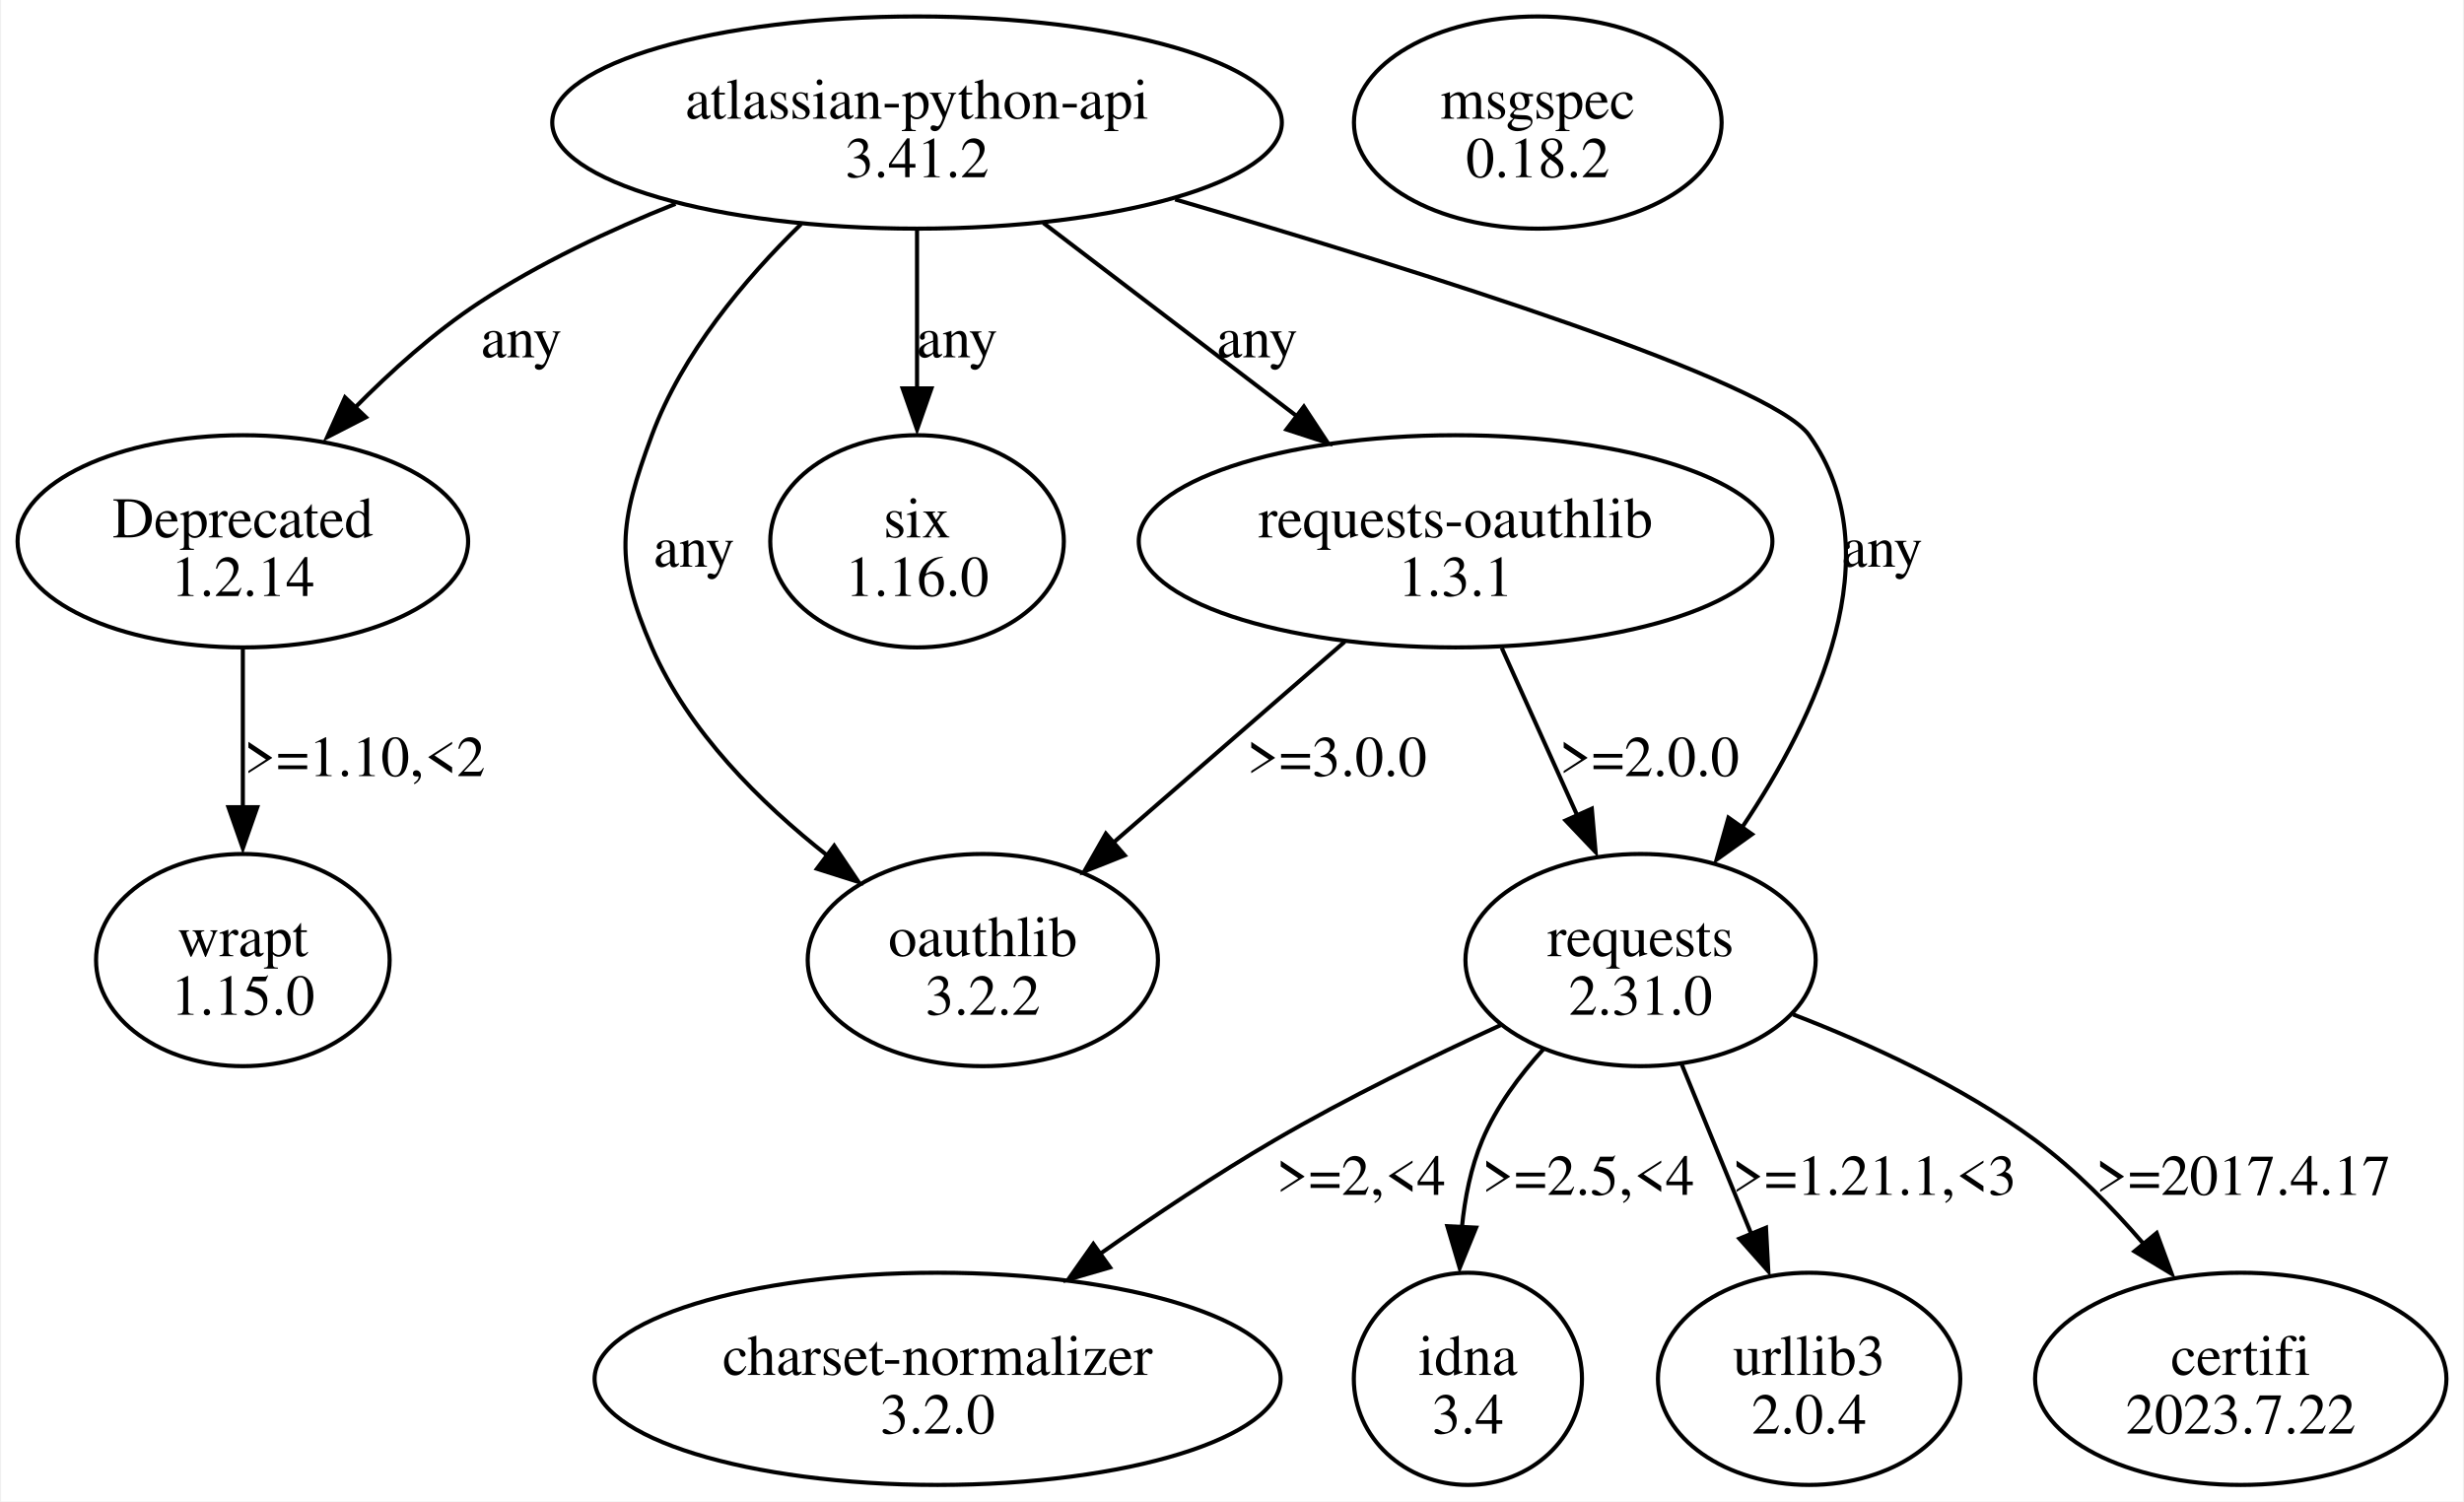
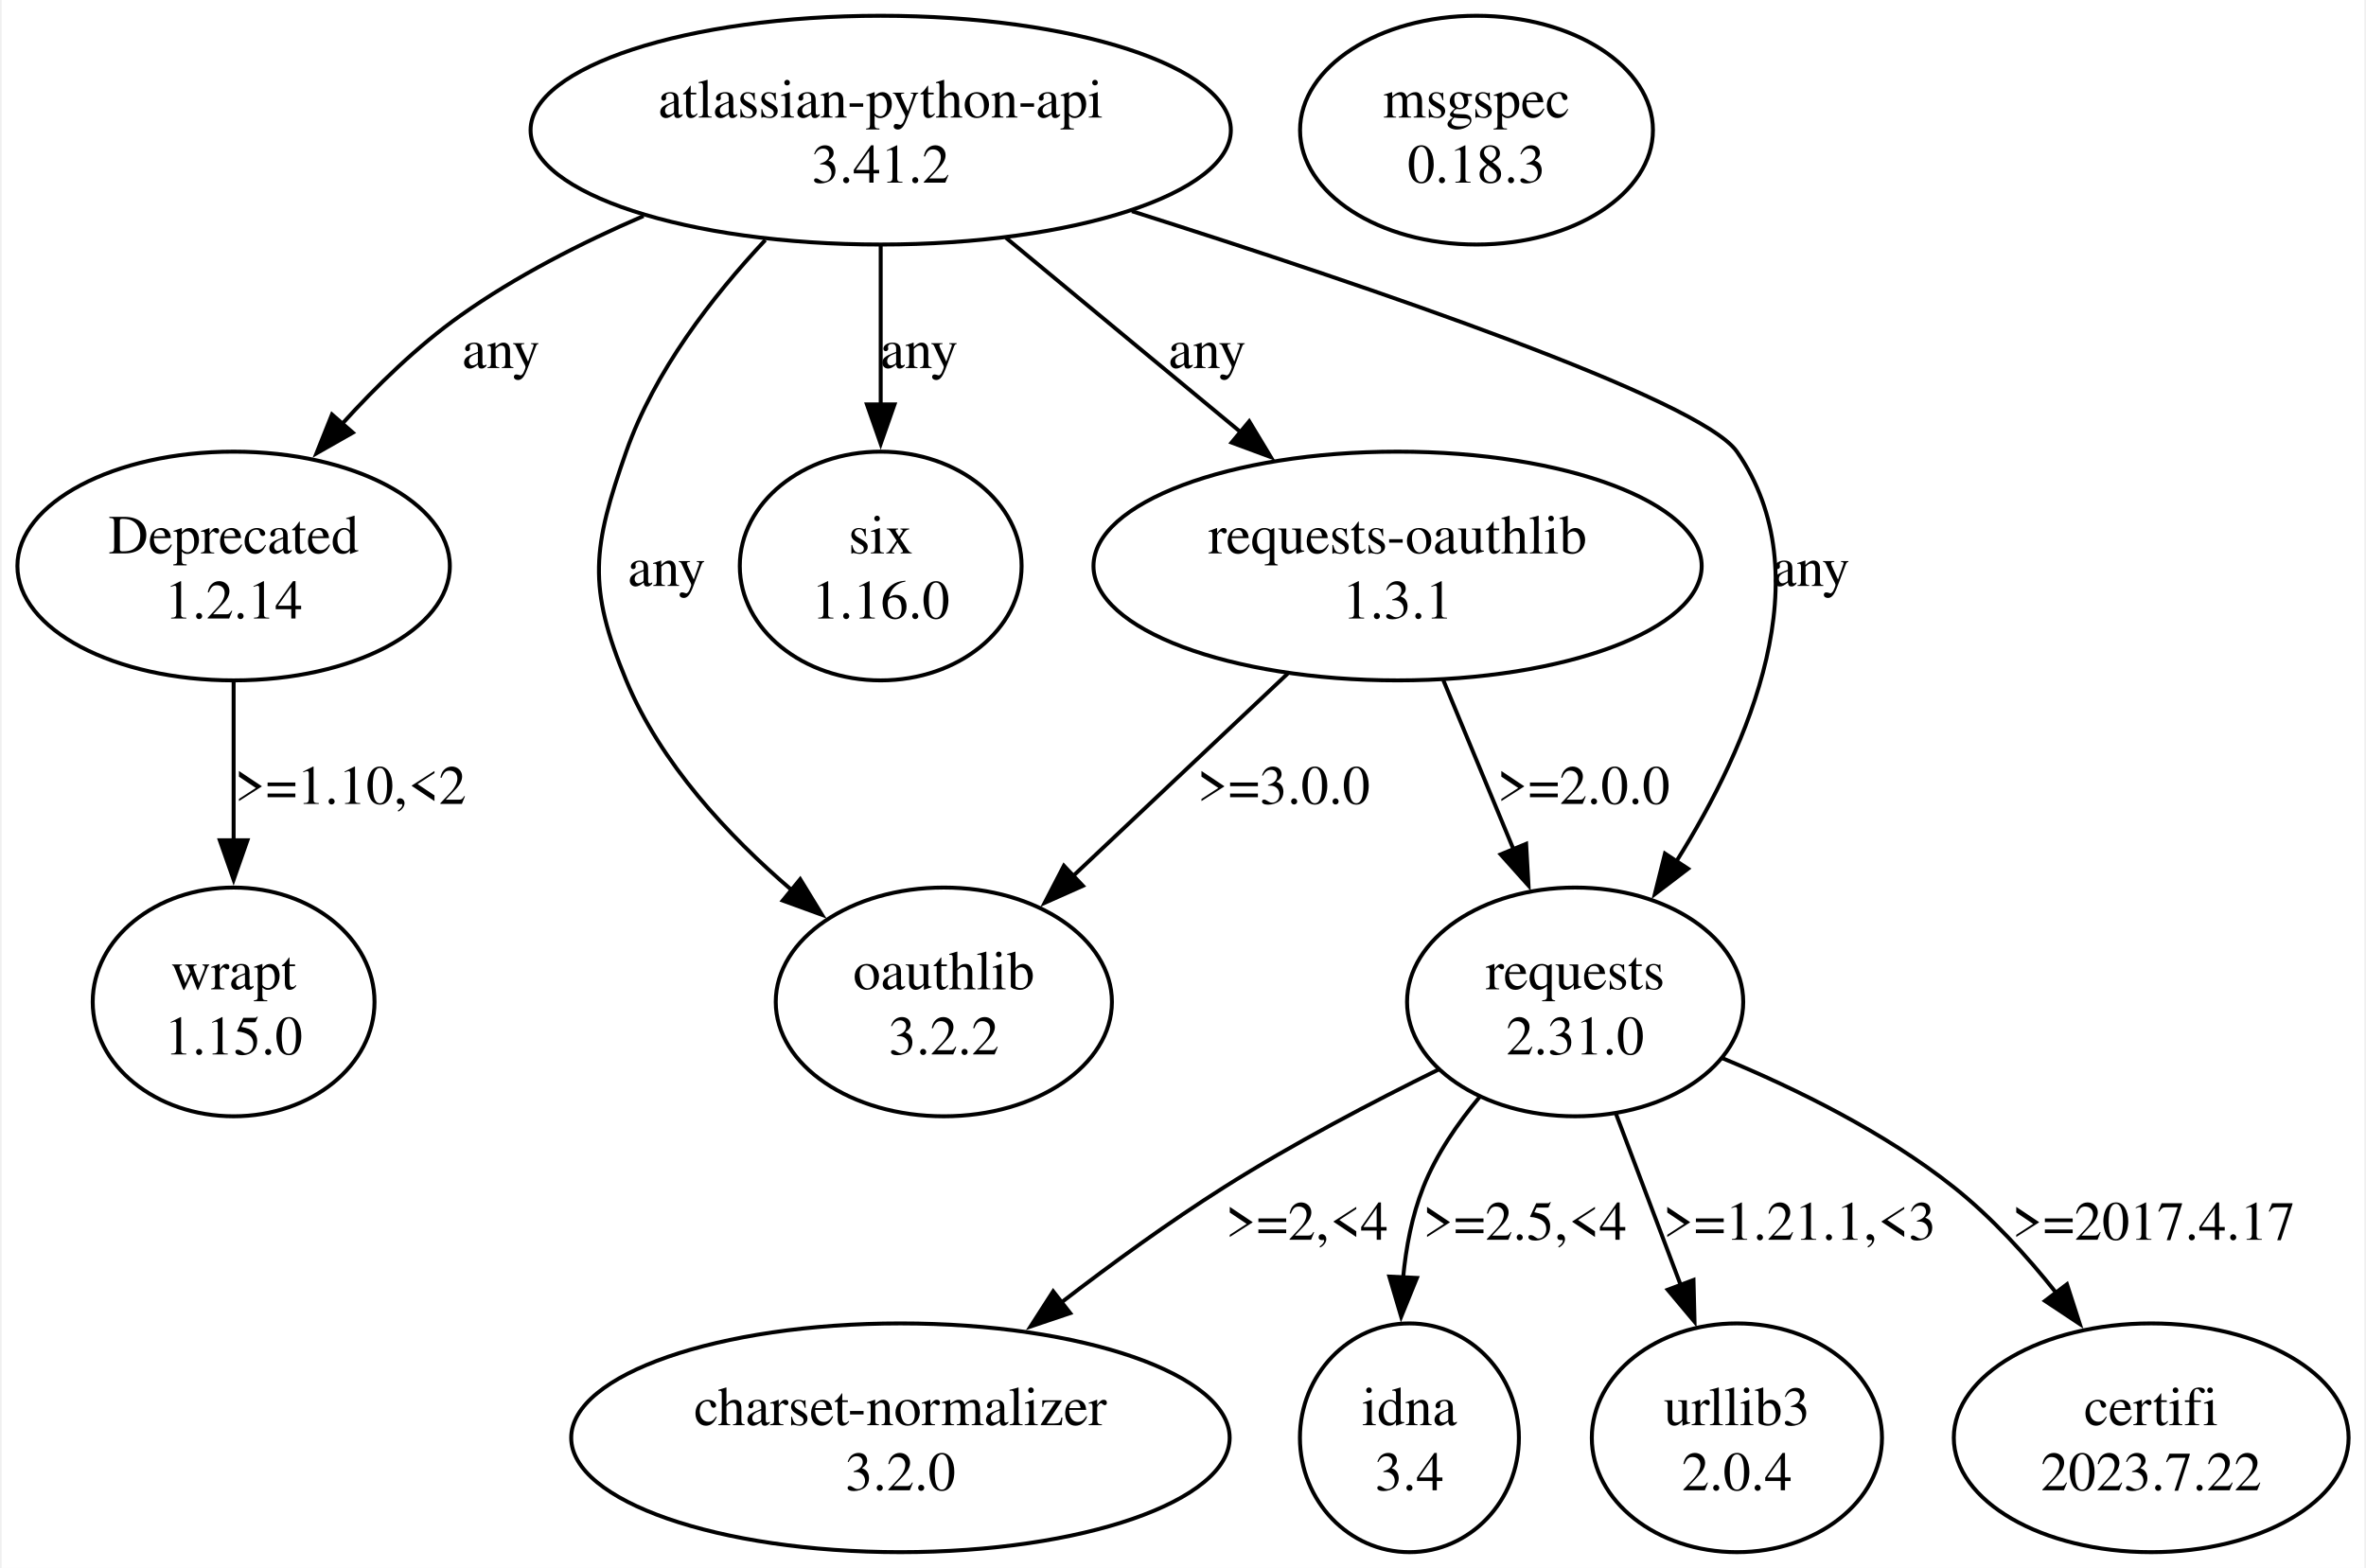
- <svg xmlns="http://www.w3.org/2000/svg" width="599pt" height="365pt" viewBox="0.00 0.00 598.83 365.23">
-   <g id="graph0" class="graph" transform="scale(1 1) rotate(0) translate(4 361.23)">
-     <polygon fill="white" stroke="none" points="-4,4 -4,-361.23 594.83,-361.23 594.83,4 -4,4" />
+ <svg xmlns="http://www.w3.org/2000/svg" width="599pt" height="397pt" viewBox="0.00 0.00 598.83 397.43">
+   <g id="graph0" class="graph" transform="scale(1 1) rotate(0) translate(4 393.43)">
+     <polygon fill="white" stroke="none" points="-4,4 -4,-393.43 594.83,-393.43 594.83,4 -4,4" />
    <g id="node1" class="node">
-       <ellipse fill="none" stroke="black" cx="218.8" cy="-331.42" rx="88.74" ry="25.81" />
-       <text text-anchor="middle" x="218.8" y="-332.37" font-family="Times,serif" font-size="14.00">atlassian-python-api</text>
-       <text text-anchor="middle" x="218.8" y="-318.12" font-family="Times,serif" font-size="14.00">3.41.2</text>
+       <ellipse fill="none" stroke="black" cx="218.8" cy="-360.44" rx="88.74" ry="28.99" />
+       <text text-anchor="middle" x="218.8" y="-363.64" font-family="Times,serif" font-size="14.00">atlassian-python-api</text>
+       <text text-anchor="middle" x="218.8" y="-347.14" font-family="Times,serif" font-size="14.00">3.41.2</text>
    </g>
    <g id="node2" class="node">
-       <ellipse fill="none" stroke="black" cx="54.8" cy="-229.55" rx="54.8" ry="25.81" />
-       <text text-anchor="middle" x="54.8" y="-230.5" font-family="Times,serif" font-size="14.00">Deprecated</text>
-       <text text-anchor="middle" x="54.8" y="-216.25" font-family="Times,serif" font-size="14.00">1.2.14</text>
+       <ellipse fill="none" stroke="black" cx="54.8" cy="-249.96" rx="54.8" ry="28.99" />
+       <text text-anchor="middle" x="54.8" y="-253.16" font-family="Times,serif" font-size="14.00">Deprecated</text>
+       <text text-anchor="middle" x="54.8" y="-236.66" font-family="Times,serif" font-size="14.00">1.2.14</text>
    </g>
    <g id="edge1" class="edge">
-       <path fill="none" stroke="black" d="M160.05,-311.65C143.92,-305.22 126.87,-297.19 112.3,-287.61 101.4,-280.43 90.84,-270.96 81.81,-261.8" />
-       <polygon fill="black" stroke="black" points="84.73,-259.73 75.31,-254.89 79.65,-264.56 84.73,-259.73" />
-       <text text-anchor="middle" x="122.55" y="-274.31" font-family="Times,serif" font-size="14.00">any</text>
+       <path fill="none" stroke="black" d="M158.69,-338.68C142.88,-331.86 126.34,-323.42 112.3,-313.45 101.42,-305.73 91.05,-295.65 82.18,-285.86" />
+       <polygon fill="black" stroke="black" points="85.01,-283.77 75.8,-278.53 79.73,-288.37 85.01,-283.77" />
+       <text text-anchor="middle" x="122.55" y="-300.15" font-family="Times,serif" font-size="14.00">any</text>
    </g>
    <g id="node3" class="node">
-       <ellipse fill="none" stroke="black" cx="394.8" cy="-127.68" rx="42.6" ry="25.81" />
-       <text text-anchor="middle" x="394.8" y="-128.63" font-family="Times,serif" font-size="14.00">requests</text>
-       <text text-anchor="middle" x="394.8" y="-114.38" font-family="Times,serif" font-size="14.00">2.31.0</text>
+       <ellipse fill="none" stroke="black" cx="394.8" cy="-139.47" rx="42.6" ry="28.99" />
+       <text text-anchor="middle" x="394.8" y="-142.67" font-family="Times,serif" font-size="14.00">requests</text>
+       <text text-anchor="middle" x="394.8" y="-126.17" font-family="Times,serif" font-size="14.00">2.31.0</text>
    </g>
    <g id="edge2" class="edge">
-       <path fill="none" stroke="black" d="M281.58,-312.72C342.28,-294.99 426.45,-268.49 435.8,-255.36 456.28,-226.6 437.73,-187.06 419.43,-159.85" />
-       <polygon fill="black" stroke="black" points="421.91,-158.29 413.29,-152.12 416.18,-162.32 421.91,-158.29" />
-       <text text-anchor="middle" x="453.55" y="-223.37" font-family="Times,serif" font-size="14.00">any</text>
+       <path fill="none" stroke="black" d="M282.46,-339.9C343.12,-320.64 426.56,-292.22 435.8,-278.95 457.54,-247.7 439.07,-204.8 420.44,-175.07" />
+       <polygon fill="black" stroke="black" points="423.42,-173.23 415,-166.8 417.57,-177.08 423.42,-173.23" />
+       <text text-anchor="middle" x="454.55" y="-244.91" font-family="Times,serif" font-size="14.00">any</text>
    </g>
    <g id="node4" class="node">
-       <ellipse fill="none" stroke="black" cx="218.8" cy="-229.55" rx="35.71" ry="25.81" />
-       <text text-anchor="middle" x="218.8" y="-230.5" font-family="Times,serif" font-size="14.00">six</text>
-       <text text-anchor="middle" x="218.8" y="-216.25" font-family="Times,serif" font-size="14.00">1.16.0</text>
+       <ellipse fill="none" stroke="black" cx="218.8" cy="-249.96" rx="35.71" ry="28.99" />
+       <text text-anchor="middle" x="218.8" y="-253.16" font-family="Times,serif" font-size="14.00">six</text>
+       <text text-anchor="middle" x="218.8" y="-236.66" font-family="Times,serif" font-size="14.00">1.16.0</text>
    </g>
    <g id="edge3" class="edge">
-       <path fill="none" stroke="black" d="M218.8,-305.21C218.8,-293.51 218.8,-279.37 218.8,-266.56" />
-       <polygon fill="black" stroke="black" points="222.3,-266.74 218.8,-256.74 215.3,-266.74 222.3,-266.74" />
-       <text text-anchor="middle" x="228.55" y="-274.31" font-family="Times,serif" font-size="14.00">any</text>
+       <path fill="none" stroke="black" d="M218.8,-331.22C218.8,-318.89 218.8,-304.2 218.8,-290.78" />
+       <polygon fill="black" stroke="black" points="222.3,-290.93 218.8,-280.93 215.3,-290.93 222.3,-290.93" />
+       <text text-anchor="middle" x="228.55" y="-300.15" font-family="Times,serif" font-size="14.00">any</text>
    </g>
    <g id="node5" class="node">
-       <ellipse fill="none" stroke="black" cx="234.8" cy="-127.68" rx="42.6" ry="25.81" />
-       <text text-anchor="middle" x="234.8" y="-128.63" font-family="Times,serif" font-size="14.00">oauthlib</text>
-       <text text-anchor="middle" x="234.8" y="-114.38" font-family="Times,serif" font-size="14.00">3.2.2</text>
+       <ellipse fill="none" stroke="black" cx="234.8" cy="-139.47" rx="42.6" ry="28.99" />
+       <text text-anchor="middle" x="234.8" y="-142.67" font-family="Times,serif" font-size="14.00">oauthlib</text>
+       <text text-anchor="middle" x="234.8" y="-126.17" font-family="Times,serif" font-size="14.00">3.2.2</text>
    </g>
    <g id="edge4" class="edge">
-       <path fill="none" stroke="black" d="M190.61,-306.73C176.82,-293.27 161.65,-275.17 154.3,-255.36 146.33,-233.84 145.15,-224.78 154.3,-203.74 163.19,-183.29 180.7,-165.9 197.12,-153.01" />
-       <polygon fill="black" stroke="black" points="198.65,-155.49 204.56,-146.69 194.45,-149.89 198.65,-155.49" />
-       <text text-anchor="middle" x="164.55" y="-223.37" font-family="Times,serif" font-size="14.00">any</text>
+       <path fill="none" stroke="black" d="M189.56,-332.59C176.04,-318.18 161.42,-299.22 154.3,-278.95 145.76,-254.63 144.44,-244.77 154.3,-220.97 162.98,-200.01 180.05,-181.67 196.25,-167.81" />
+       <polygon fill="black" stroke="black" points="198.4,-170.58 203.93,-161.54 193.97,-165.16 198.4,-170.58" />
+       <text text-anchor="middle" x="164.55" y="-244.91" font-family="Times,serif" font-size="14.00">any</text>
    </g>
    <g id="node6" class="node">
-       <ellipse fill="none" stroke="black" cx="349.8" cy="-229.55" rx="77.07" ry="25.81" />
-       <text text-anchor="middle" x="349.8" y="-230.5" font-family="Times,serif" font-size="14.00">requests-oauthlib</text>
-       <text text-anchor="middle" x="349.8" y="-216.25" font-family="Times,serif" font-size="14.00">1.3.1</text>
+       <ellipse fill="none" stroke="black" cx="349.8" cy="-249.96" rx="77.07" ry="28.99" />
+       <text text-anchor="middle" x="349.8" y="-253.16" font-family="Times,serif" font-size="14.00">requests-oauthlib</text>
+       <text text-anchor="middle" x="349.8" y="-236.66" font-family="Times,serif" font-size="14.00">1.3.1</text>
    </g>
    <g id="edge5" class="edge">
-       <path fill="none" stroke="black" d="M249.51,-307C267.88,-293 291.38,-275.09 311.01,-260.12" />
-       <polygon fill="black" stroke="black" points="312.9,-262.32 318.73,-253.47 308.66,-256.75 312.9,-262.32" />
-       <text text-anchor="middle" x="301.55" y="-274.31" font-family="Times,serif" font-size="14.00">any</text>
+       <path fill="none" stroke="black" d="M250.51,-333.18C268.42,-318.35 290.98,-299.67 310.06,-283.87" />
+       <polygon fill="black" stroke="black" points="312.2,-286.64 317.67,-277.57 307.73,-281.25 312.2,-286.64" />
+       <text text-anchor="middle" x="301.55" y="-300.15" font-family="Times,serif" font-size="14.00">any</text>
    </g>
    <g id="node11" class="node">
-       <ellipse fill="none" stroke="black" cx="54.8" cy="-127.68" rx="35.71" ry="25.81" />
-       <text text-anchor="middle" x="54.8" y="-128.63" font-family="Times,serif" font-size="14.00">wrapt</text>
-       <text text-anchor="middle" x="54.8" y="-114.38" font-family="Times,serif" font-size="14.00">1.15.0</text>
+       <ellipse fill="none" stroke="black" cx="54.8" cy="-139.47" rx="35.71" ry="28.99" />
+       <text text-anchor="middle" x="54.8" y="-142.67" font-family="Times,serif" font-size="14.00">wrapt</text>
+       <text text-anchor="middle" x="54.8" y="-126.17" font-family="Times,serif" font-size="14.00">1.15.0</text>
    </g>
    <g id="edge12" class="edge">
-       <path fill="none" stroke="black" d="M54.8,-203.35C54.8,-191.64 54.8,-177.5 54.8,-164.69" />
-       <polygon fill="black" stroke="black" points="58.3,-164.87 54.8,-154.87 51.3,-164.87 58.3,-164.87" />
-       <text text-anchor="middle" x="84.43" y="-172.44" font-family="Times,serif" font-size="14.00">&gt;=1.10,&lt;2</text>
+       <path fill="none" stroke="black" d="M54.8,-220.74C54.8,-208.4 54.8,-193.72 54.8,-180.3" />
+       <polygon fill="black" stroke="black" points="58.3,-180.44 54.8,-170.44 51.3,-180.44 58.3,-180.44" />
+       <text text-anchor="middle" x="84.43" y="-189.67" font-family="Times,serif" font-size="14.00">&gt;=1.10,&lt;2</text>
    </g>
    <g id="node7" class="node">
-       <ellipse fill="none" stroke="black" cx="223.8" cy="-25.81" rx="83.44" ry="25.81" />
-       <text text-anchor="middle" x="223.8" y="-26.76" font-family="Times,serif" font-size="14.00">charset-normalizer</text>
-       <text text-anchor="middle" x="223.8" y="-12.51" font-family="Times,serif" font-size="14.00">3.2.0</text>
+       <ellipse fill="none" stroke="black" cx="223.8" cy="-28.99" rx="83.44" ry="28.99" />
+       <text text-anchor="middle" x="223.8" y="-32.19" font-family="Times,serif" font-size="14.00">charset-normalizer</text>
+       <text text-anchor="middle" x="223.8" y="-15.69" font-family="Times,serif" font-size="14.00">3.2.0</text>
    </g>
    <g id="edge8" class="edge">
-       <path fill="none" stroke="black" d="M360.76,-111.85C343.89,-104.12 323.42,-94.15 305.8,-83.87 291.56,-75.56 276.59,-65.55 263.39,-56.26" />
-       <polygon fill="black" stroke="black" points="265.74,-52.92 255.57,-49.96 261.68,-58.62 265.74,-52.92" />
-       <text text-anchor="middle" x="326.8" y="-70.57" font-family="Times,serif" font-size="14.00">&gt;=2,&lt;4</text>
+       <path fill="none" stroke="black" d="M360.22,-122.35C343.41,-114.08 323.14,-103.46 305.8,-92.48 291.92,-83.7 277.46,-73.19 264.62,-63.32" />
+       <polygon fill="black" stroke="black" points="266.82,-60.59 256.78,-57.2 262.51,-66.11 266.82,-60.59" />
+       <text text-anchor="middle" x="326.8" y="-79.18" font-family="Times,serif" font-size="14.00">&gt;=2,&lt;4</text>
    </g>
    <g id="node8" class="node">
-       <ellipse fill="none" stroke="black" cx="352.8" cy="-25.81" rx="27.75" ry="25.81" />
-       <text text-anchor="middle" x="352.8" y="-26.76" font-family="Times,serif" font-size="14.00">idna</text>
-       <text text-anchor="middle" x="352.8" y="-12.51" font-family="Times,serif" font-size="14.00">3.4</text>
+       <ellipse fill="none" stroke="black" cx="352.8" cy="-28.99" rx="27.75" ry="28.99" />
+       <text text-anchor="middle" x="352.8" y="-32.19" font-family="Times,serif" font-size="14.00">idna</text>
+       <text text-anchor="middle" x="352.8" y="-15.69" font-family="Times,serif" font-size="14.00">3.4</text>
    </g>
    <g id="edge9" class="edge">
-       <path fill="none" stroke="black" d="M371.21,-106.05C365.31,-99.58 359.7,-91.98 356.3,-83.87 353.52,-77.24 352.04,-69.8 351.33,-62.54" />
-       <polygon fill="black" stroke="black" points="354.79,-62.59 350.8,-52.78 347.8,-62.94 354.79,-62.59" />
-       <text text-anchor="middle" x="382.05" y="-70.57" font-family="Times,serif" font-size="14.00">&gt;=2.5,&lt;4</text>
+       <path fill="none" stroke="black" d="M370.77,-115.58C365.02,-108.73 359.59,-100.81 356.3,-92.48 353.46,-85.29 351.92,-77.26 351.19,-69.42" />
+       <polygon fill="black" stroke="black" points="354.7,-69.51 350.71,-59.69 347.71,-69.85 354.7,-69.51" />
+       <text text-anchor="middle" x="382.05" y="-79.18" font-family="Times,serif" font-size="14.00">&gt;=2.5,&lt;4</text>
    </g>
    <g id="node9" class="node">
-       <ellipse fill="none" stroke="black" cx="435.8" cy="-25.81" rx="36.77" ry="25.81" />
-       <text text-anchor="middle" x="435.8" y="-26.76" font-family="Times,serif" font-size="14.00">urllib3</text>
-       <text text-anchor="middle" x="435.8" y="-12.51" font-family="Times,serif" font-size="14.00">2.0.4</text>
+       <ellipse fill="none" stroke="black" cx="435.8" cy="-28.99" rx="36.77" ry="28.99" />
+       <text text-anchor="middle" x="435.8" y="-32.19" font-family="Times,serif" font-size="14.00">urllib3</text>
+       <text text-anchor="middle" x="435.8" y="-15.69" font-family="Times,serif" font-size="14.00">2.0.4</text>
    </g>
    <g id="edge10" class="edge">
-       <path fill="none" stroke="black" d="M404.83,-102.25C409.93,-89.82 416.21,-74.52 421.78,-60.95" />
-       <polygon fill="black" stroke="black" points="425.31,-62.57 425.87,-51.99 418.84,-59.91 425.31,-62.57" />
-       <text text-anchor="middle" x="451.68" y="-70.57" font-family="Times,serif" font-size="14.00">&gt;=1.21.1,&lt;3</text>
+       <path fill="none" stroke="black" d="M405.15,-111.1C410.14,-97.89 416.2,-81.85 421.62,-67.52" />
+       <polygon fill="black" stroke="black" points="424.8,-68.99 425.06,-58.4 418.26,-66.51 424.8,-68.99" />
+       <text text-anchor="middle" x="451.68" y="-79.18" font-family="Times,serif" font-size="14.00">&gt;=1.21.1,&lt;3</text>
    </g>
    <g id="node10" class="node">
-       <ellipse fill="none" stroke="black" cx="540.8" cy="-25.81" rx="50.03" ry="25.81" />
-       <text text-anchor="middle" x="540.8" y="-26.76" font-family="Times,serif" font-size="14.00">certifi</text>
-       <text text-anchor="middle" x="540.8" y="-12.51" font-family="Times,serif" font-size="14.00">2023.7.22</text>
+       <ellipse fill="none" stroke="black" cx="540.8" cy="-28.99" rx="50.03" ry="28.99" />
+       <text text-anchor="middle" x="540.8" y="-32.19" font-family="Times,serif" font-size="14.00">certifi</text>
+       <text text-anchor="middle" x="540.8" y="-15.69" font-family="Times,serif" font-size="14.00">2023.7.22</text>
    </g>
    <g id="edge11" class="edge">
-       <path fill="none" stroke="black" d="M431.91,-114.45C450.61,-107.25 473.03,-96.97 490.8,-83.87 500.36,-76.82 509.39,-67.66 517.08,-58.74" />
-       <polygon fill="black" stroke="black" points="520.34,-61.29 524.01,-51.35 514.94,-56.83 520.34,-61.29" />
-       <text text-anchor="middle" x="541.43" y="-70.57" font-family="Times,serif" font-size="14.00">&gt;=2017.4.17</text>
+       <path fill="none" stroke="black" d="M432.13,-125.2C450.89,-117.43 473.29,-106.39 490.8,-92.48 500.36,-84.88 509.26,-75.14 516.81,-65.61" />
+       <polygon fill="black" stroke="black" points="519.45,-67.91 522.7,-57.83 513.88,-63.69 519.45,-67.91" />
+       <text text-anchor="middle" x="541.43" y="-79.18" font-family="Times,serif" font-size="14.00">&gt;=2017.4.17</text>
    </g>
    <g id="edge7" class="edge">
-       <path fill="none" stroke="black" d="M361.04,-203.6C366.6,-191.27 373.4,-176.18 379.43,-162.79" />
-       <polygon fill="black" stroke="black" points="382.94,-164.51 383.86,-153.96 376.56,-161.64 382.94,-164.51" />
-       <text text-anchor="middle" x="396.93" y="-172.44" font-family="Times,serif" font-size="14.00">&gt;=2.0.0</text>
+       <path fill="none" stroke="black" d="M361.39,-221.02C366.83,-207.91 373.38,-192.1 379.25,-177.97" />
+       <polygon fill="black" stroke="black" points="382.38,-179.54 382.98,-168.96 375.92,-176.86 382.38,-179.54" />
+       <text text-anchor="middle" x="396.93" y="-189.67" font-family="Times,serif" font-size="14.00">&gt;=2.0.0</text>
    </g>
    <g id="edge6" class="edge">
-       <path fill="none" stroke="black" d="M322.84,-205.13C306.07,-190.57 284.41,-171.76 266.77,-156.44" />
-       <polygon fill="black" stroke="black" points="269.32,-153.15 259.48,-149.24 264.73,-158.44 269.32,-153.15" />
-       <text text-anchor="middle" x="320.93" y="-172.44" font-family="Times,serif" font-size="14.00">&gt;=3.0.0</text>
+       <path fill="none" stroke="black" d="M321.96,-222.7C305.51,-207.18 284.6,-187.45 267.38,-171.21" />
+       <polygon fill="black" stroke="black" points="270.04,-168.9 260.36,-164.59 265.23,-173.99 270.04,-168.9" />
+       <text text-anchor="middle" x="320.93" y="-189.67" font-family="Times,serif" font-size="14.00">&gt;=3.0.0</text>
    </g>
    <g id="node12" class="node">
-       <ellipse fill="none" stroke="black" cx="369.8" cy="-331.42" rx="44.72" ry="25.81" />
-       <text text-anchor="middle" x="369.8" y="-332.37" font-family="Times,serif" font-size="14.00">msgspec</text>
-       <text text-anchor="middle" x="369.8" y="-318.12" font-family="Times,serif" font-size="14.00">0.18.2</text>
+       <ellipse fill="none" stroke="black" cx="369.8" cy="-360.44" rx="44.72" ry="28.99" />
+       <text text-anchor="middle" x="369.8" y="-363.64" font-family="Times,serif" font-size="14.00">msgspec</text>
+       <text text-anchor="middle" x="369.8" y="-347.14" font-family="Times,serif" font-size="14.00">0.18.3</text>
    </g>
  </g>
</svg>
